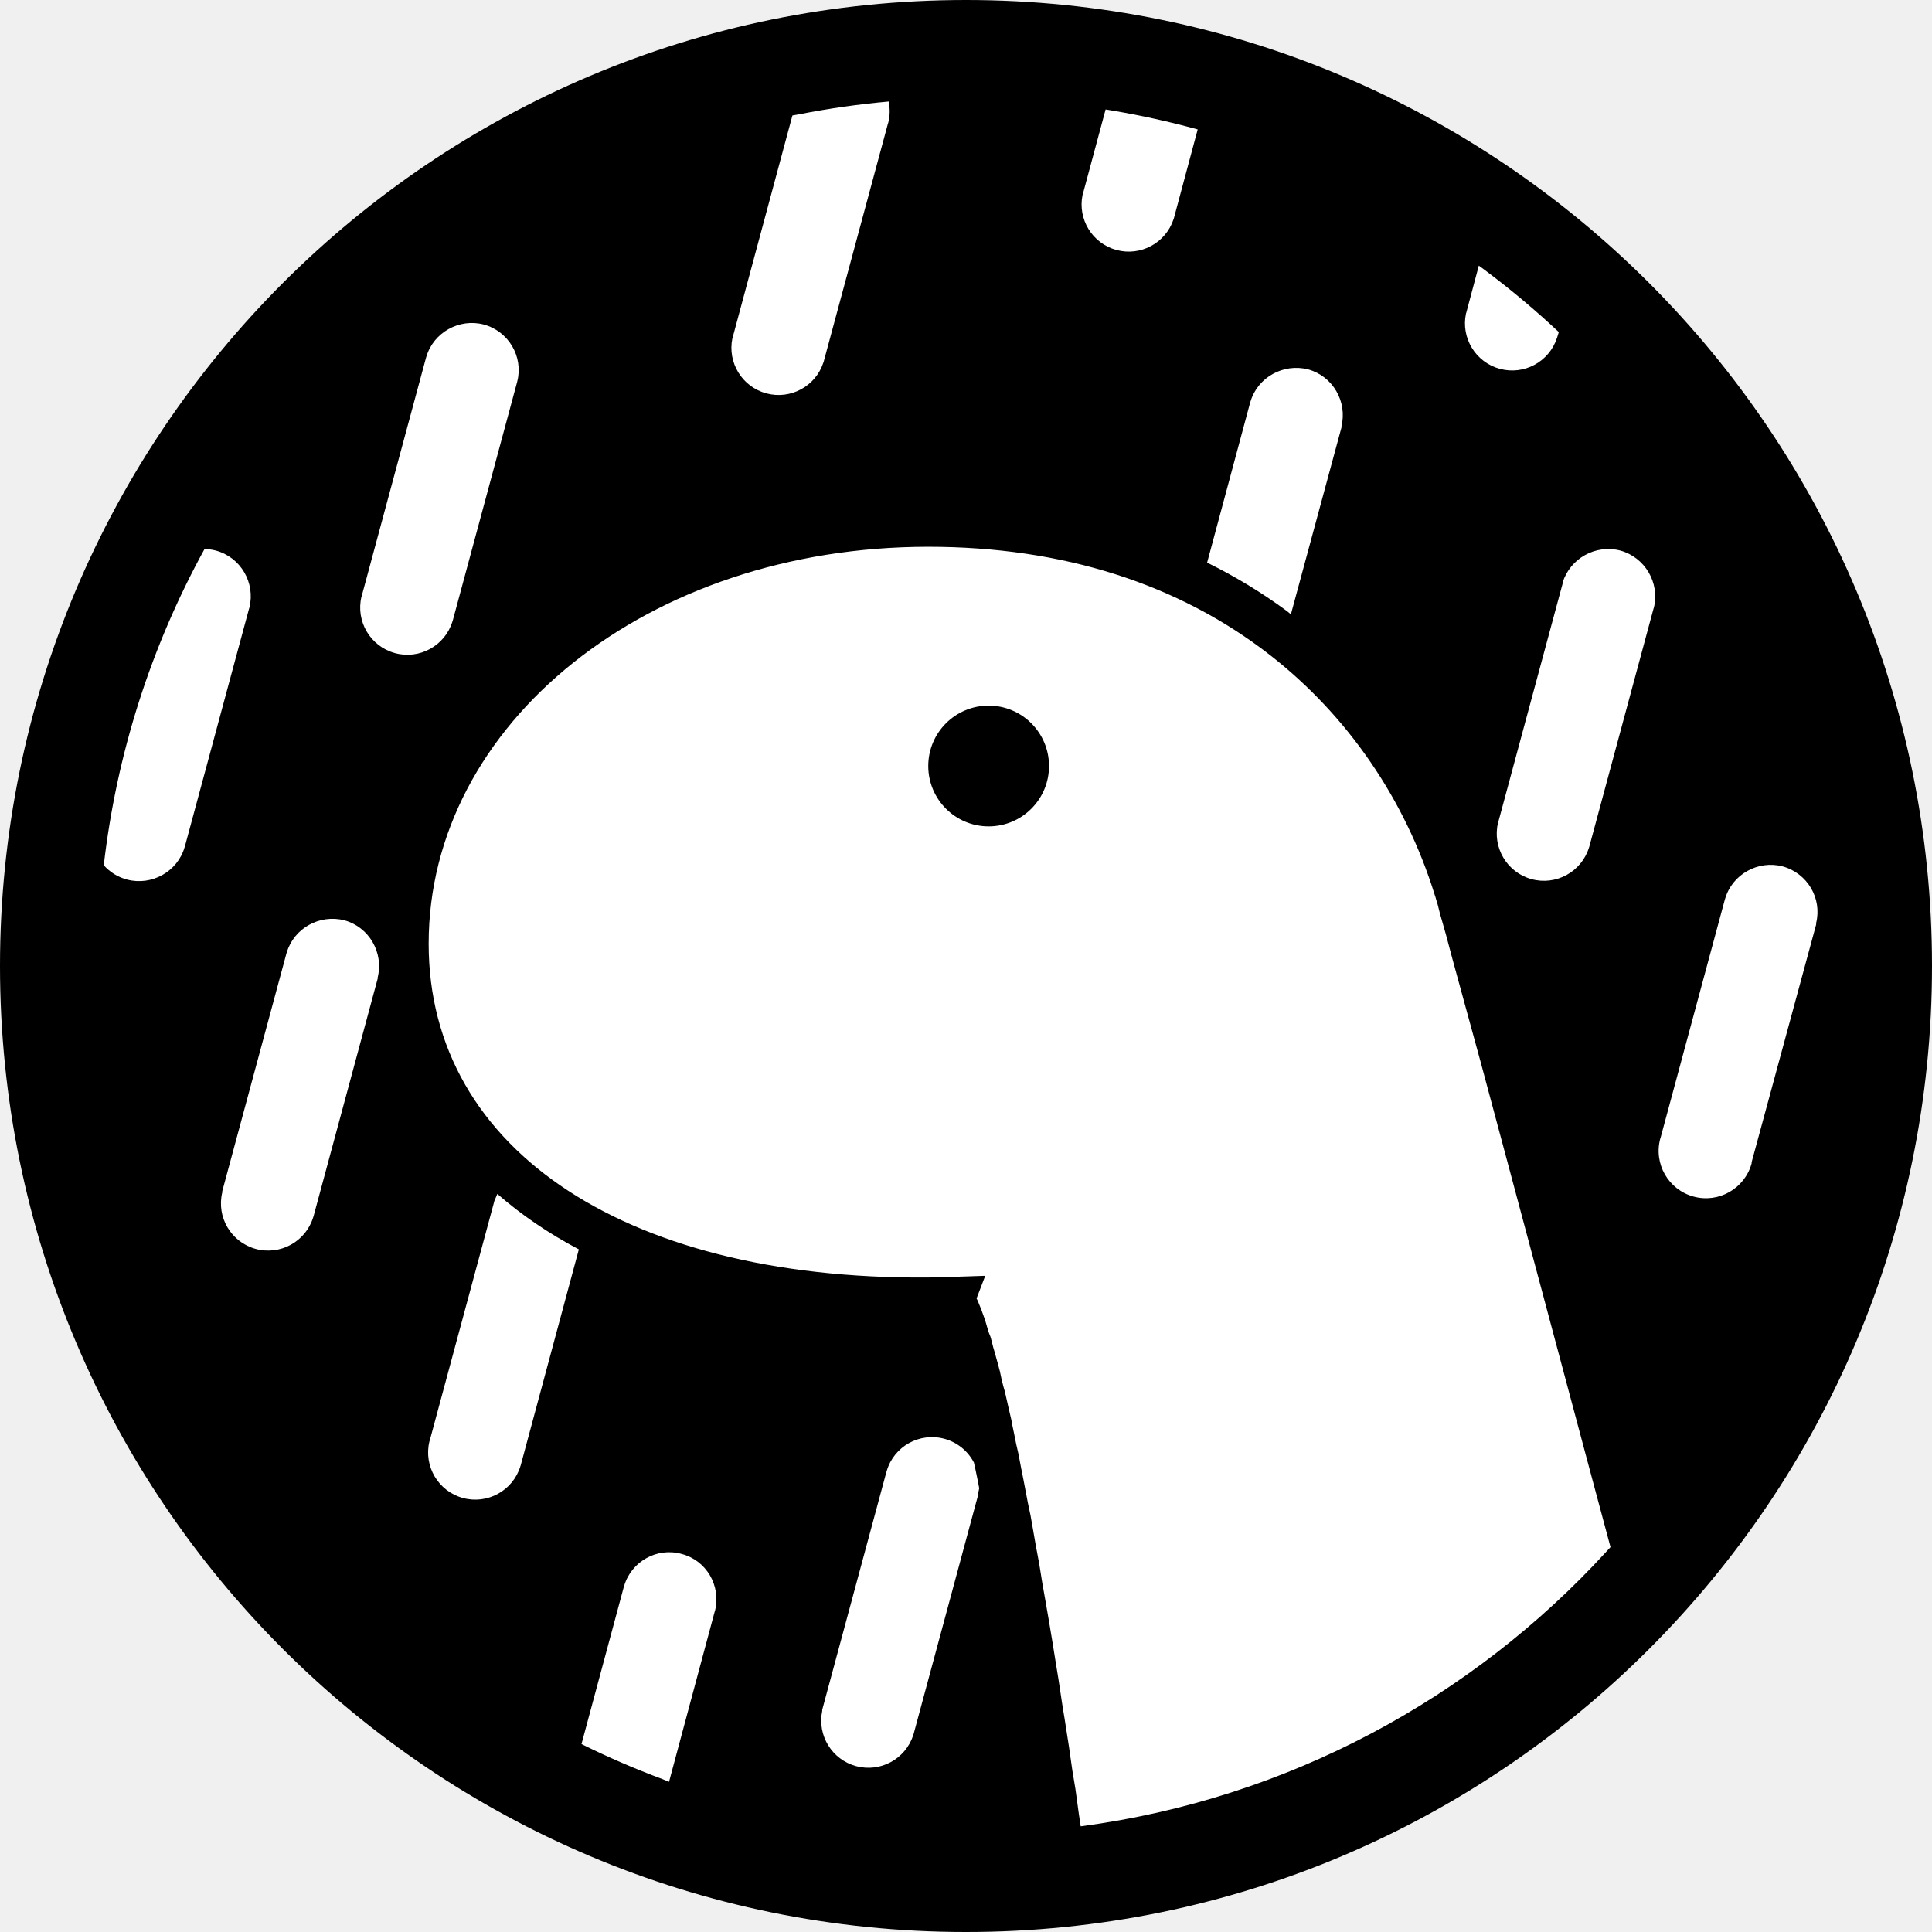
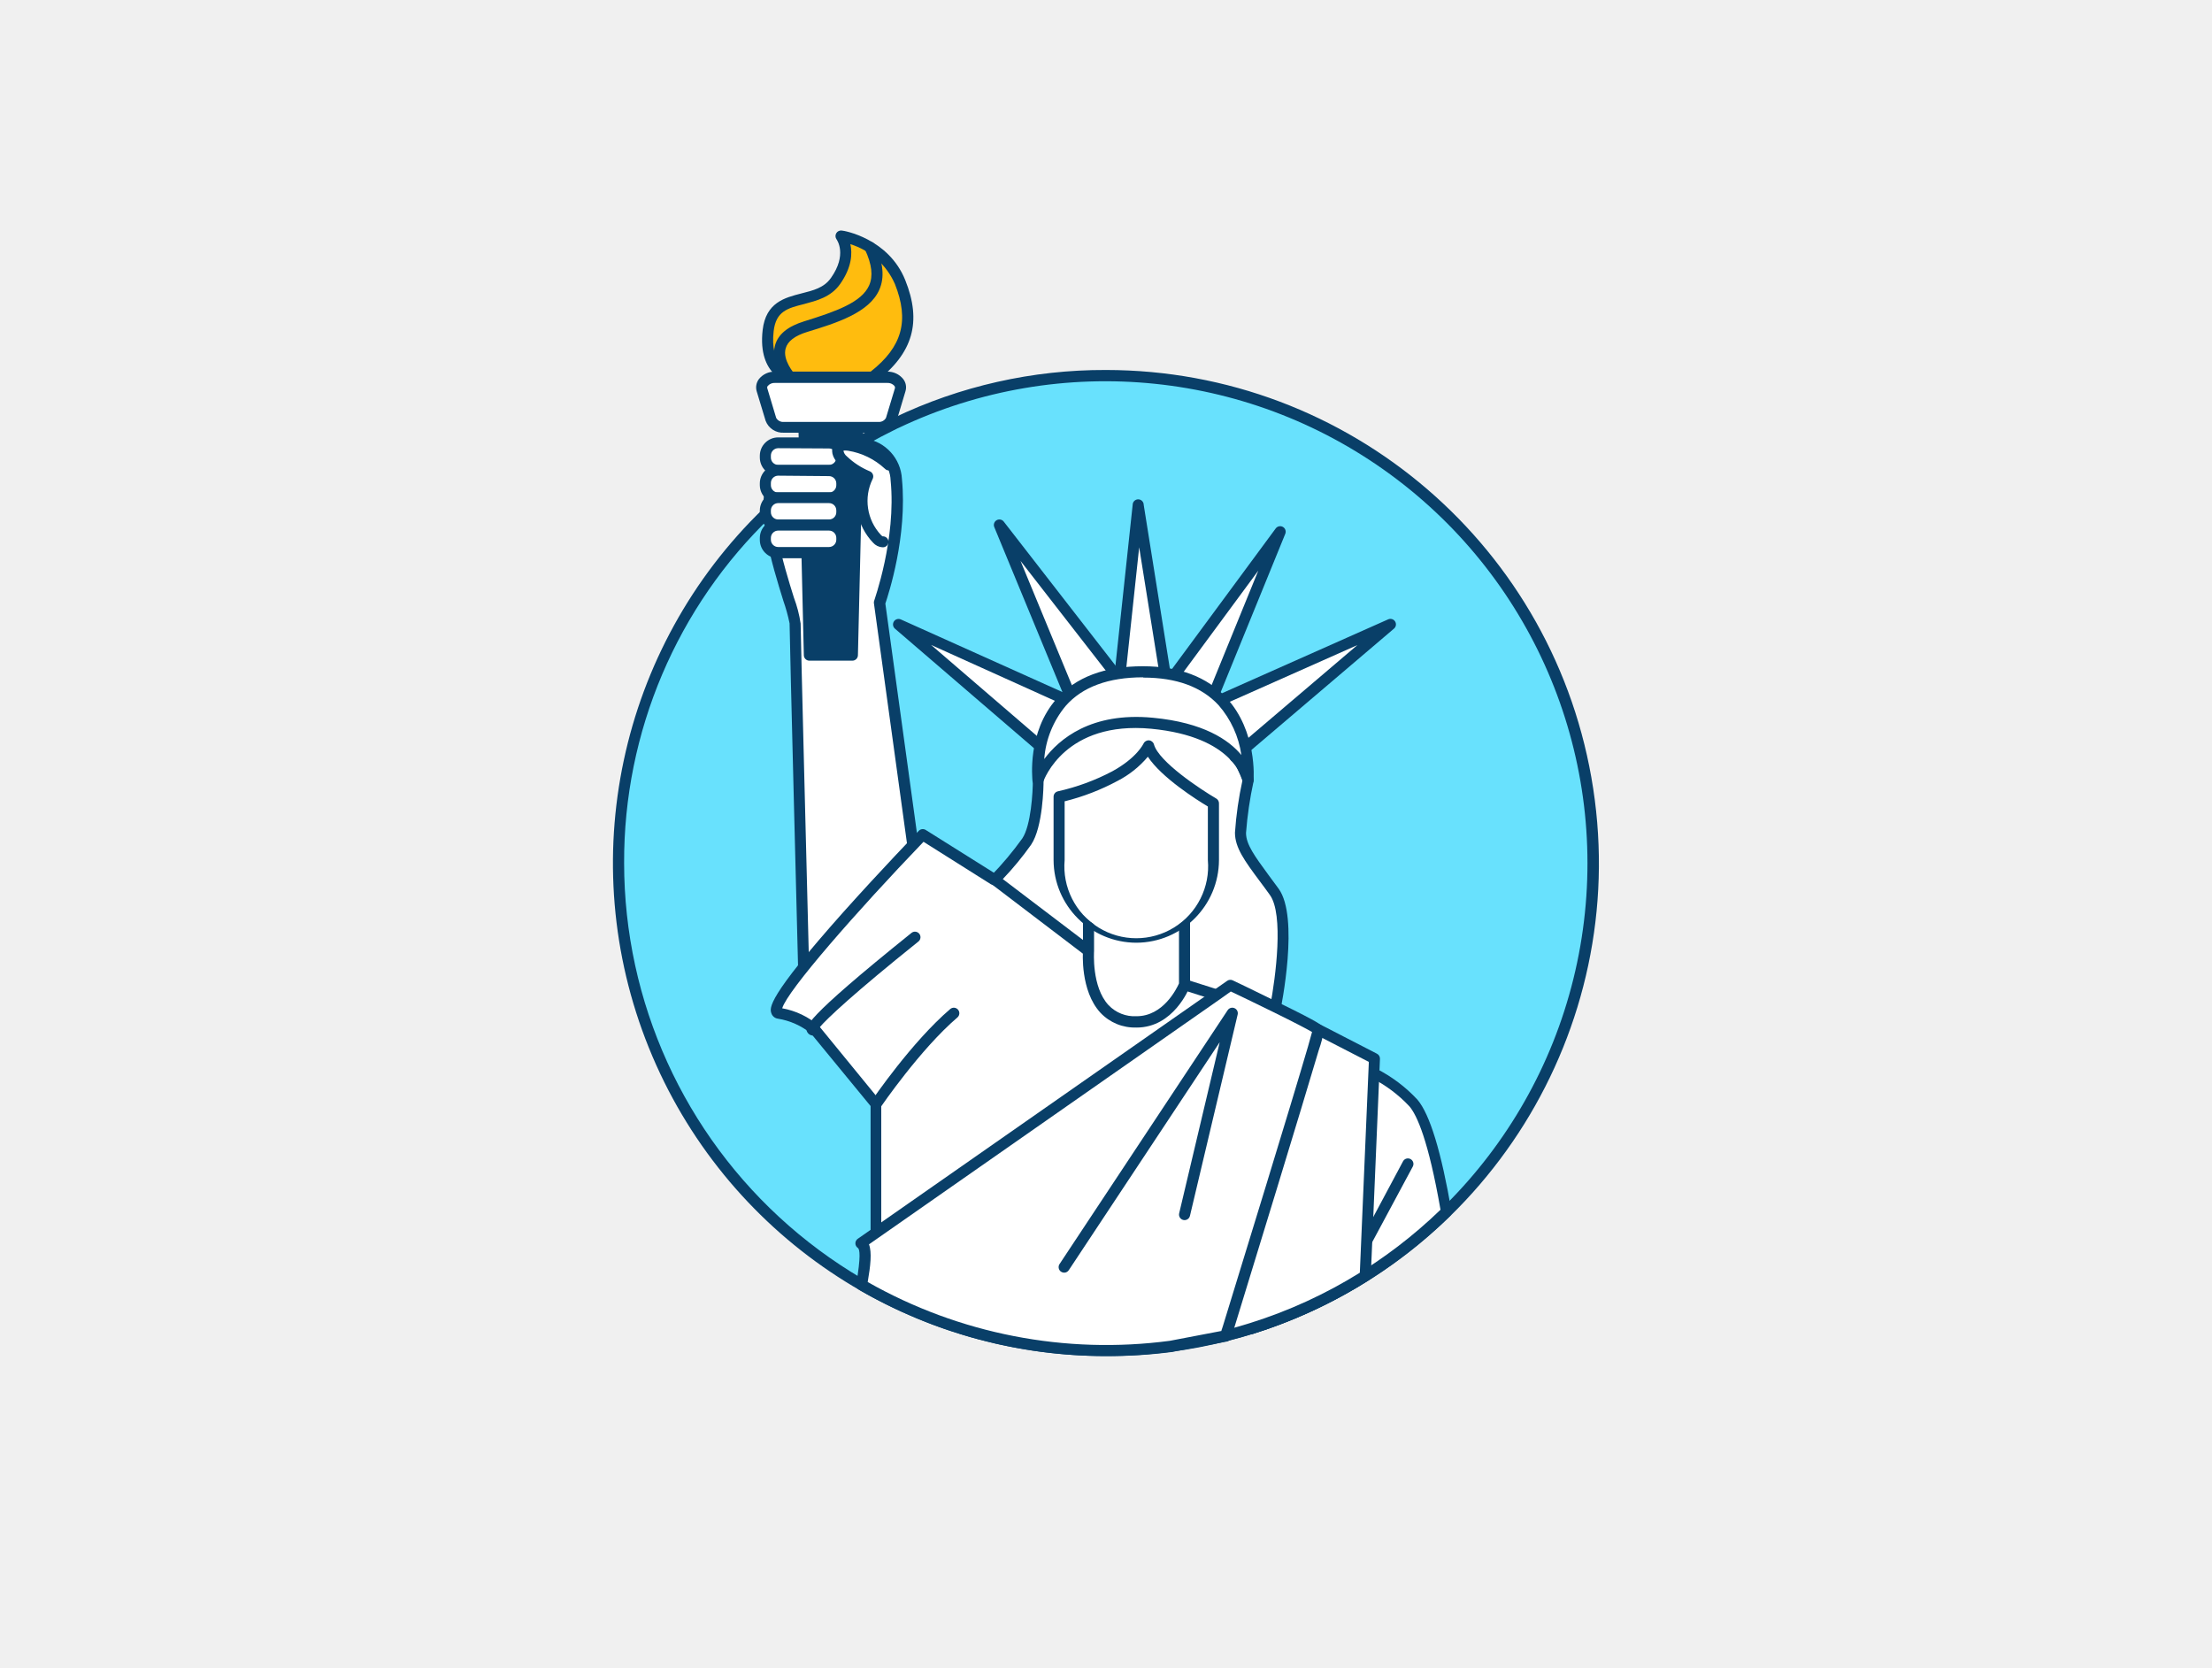
- <svg xmlns="http://www.w3.org/2000/svg" width="512" height="512" viewBox="0 0 5120 5120">
-   <path d="M2560 0a2560 2560 0 1 1 0 5120 2560 2560 0 0 1 0-5120z" />
-   <path fill="#fff" d="M2460 1449c-744 0-1324 469-1324 1052 0 550 533 901 1359 884l25-1 91-3-23 60 3 6a668 668 0 0 1 18 47l2 6 3 10 4 14 3 9 4 10 3 11 4 16 5 17 3 11 5 18 5 19 4 19 5 20 4 14 5 22 5 22 7 30 3 16 5 24 5 25 6 26 7 37 6 30 8 42 4 21 7 33 6 34 8 46 9 48 8 50 9 51 9 52 9 54 9 56 7 43 11 73 5 30 12 77 9 63 8 48 9 66 5 33c549-73 1037-339 1393-728l11-12-51-190-135-505-84-314-74-276-46-168-29-106-17-64-16-56-6-24-4-13-2-7-2-6c-78-251-229-473-435-634-242-189-549-288-907-288zm-654 2669c-65-18-133 20-152 85l-1 3-112 416a2287 2287 0 0 0 215 93l17 7 121-451 1-3c16-66-23-133-89-150zm697-305c-66-18-134 20-153 85l-1 3-170 630v3a125 125 0 0 0 241 65l1-3 170-630v-3l3-14 1-5-4-21-6-29-4-18a125 125 0 0 0-78-63zm-1185-649-8 19-1 4-170 630-1 3a125 125 0 0 0 241 66l1-3 154-572c-80-42-153-92-216-147zm-405-725c-66-17-134 21-153 85l-1 3-170 630v3a125 125 0 0 0 241 66l1-3 170-630v-3c16-66-23-133-88-151zm3811-143c-65-17-133 21-152 85l-1 3-170 630-1 3a125 125 0 0 0 242 66v-3l171-630v-4c16-65-23-132-89-150zM542 1455a2284 2284 0 0 0-267 838 124 124 0 0 0 62 38c65 17 133-21 152-85l1-3 170-630 1-3c16-66-23-133-89-151a127 127 0 0 0-30-4zm3752 4c-66-17-133 21-153 85v3l-170 630-1 3a125 125 0 0 0 241 66l1-3 170-630 1-3c16-66-24-133-89-151z" />
-   <path d="M2620 1870a160 160 0 1 1 0 320 160 160 0 0 1 0-320z" />
-   <path fill="#fff" d="M1282 860c-65-17-133 21-152 85l-1 3-170 630-1 3a125 125 0 0 0 241 66l1-3 170-630 1-4c16-65-23-132-89-150zm2185 119c-66-17-134 21-153 85l-1 3-114 424a1399 1399 0 0 1 211 128l11 9 134-495v-3c16-66-23-133-88-151zM2355 269a2299 2299 0 0 0-238 34l-17 3-158 587-1 3a125 125 0 0 0 241 65l1-3 170-630 1-3a124 124 0 0 0 1-56zm1564 435-33 124-1 3a125 125 0 0 0 241 65l1-3 4-13a2312 2312 0 0 0-197-165l-15-11zm-989-414-60 223-1 3a125 125 0 0 0 241 65l1-3 63-235a2286 2286 0 0 0-226-50l-18-3z" />
+ <svg xmlns="http://www.w3.org/2000/svg" viewBox="0 0 400 300" width="406" height="306" class="illustration styles_illustrationTablet__1DWOa">
+   <g id="_226_statue_of_liberty_outline" data-name="#226_statue_of_liberty_outline">
+     <path d="M288.15,155.31a87.82,87.82,0,0,1-26.59,63.08A86.92,86.92,0,0,1,246.88,230a88,88,0,0,1-20.56,9.5c-1.54.48-3.1.91-4.68,1.31a84.37,84.37,0,0,1-10,1.91A88.15,88.15,0,0,1,138.77,91.9c.4-.39.79-.76,1.21-1.14.78-.73,1.58-1.45,2.39-2.15q2-1.71,4-3.29c.85-.67,1.73-1.31,2.61-1.93,1.38-1,2.79-1.93,4.23-2.82.92-.59,1.85-1.15,2.8-1.68a5.64,5.64,0,0,1,.53-.31c1.46-.83,3-1.62,4.48-2.36.32-.17.61-.32.93-.47h0a88.18,88.18,0,0,1,126.14,79.56Z" fill="#68e1fd" />
+     <path d="M200,244.46A89.14,89.14,0,0,1,138.08,91.18c.41-.4.8-.78,1.22-1.16.78-.73,1.59-1.46,2.41-2.17,1.34-1.15,2.71-2.27,4.1-3.33.83-.64,1.72-1.3,2.65-2,1.47-1,2.91-2,4.27-2.85.85-.55,1.79-1.11,2.84-1.7a5.36,5.36,0,0,1,.55-.32c1.47-.84,3-1.64,4.51-2.38.3-.16.61-.32.94-.47l.08,0A88.09,88.09,0,0,1,200,66.16a89.17,89.17,0,0,1,26.62,174.26c-1.45.46-3,.89-4.73,1.33a85.35,85.35,0,0,1-10.09,1.93A89.37,89.37,0,0,1,200,244.46ZM162.34,76.7c-.27.12-.52.25-.8.4q-2.26,1.11-4.46,2.35l-.49.28c-1.05.6-2,1.15-2.79,1.68-1.34.83-2.75,1.77-4.19,2.79-.9.64-1.77,1.28-2.58,1.91-1.36,1-2.71,2.13-4,3.25-.8.7-1.59,1.41-2.36,2.13-.41.37-.79.74-1.18,1.12a86.4,86.4,0,0,0-26.63,62.7,87.2,87.2,0,0,0,98.69,86.39,85.59,85.59,0,0,0,9.86-1.89c1.7-.43,3.21-.85,4.62-1.3A87.16,87.16,0,1,0,162.44,76.66Z" fill="#093f68" />
+     <path d="M261.56,218.39A86.92,86.92,0,0,1,246.88,230a88,88,0,0,1-20.56,9.5c-1.44,0-2.88.06-4.29.06a99.45,99.45,0,0,1-17.64-1.17A33.53,33.53,0,0,1,199,237l12.84-17.1h0l3-4,19.14-25.48,1.82-1.07,1.21-.71.41.13a66.57,66.57,0,0,1,10.94,4.57,25.92,25.92,0,0,1,7.19,5.4C258.16,201.66,260.16,210.21,261.56,218.39Z" fill="#fff" />
+     <path d="M220.9,240.53a96.7,96.7,0,0,1-16.69-1.19,33.89,33.89,0,0,1-5.51-1.41,1,1,0,0,1-.46-1.54l12.84-17.1,0,0,22.14-29.46a1.2,1.2,0,0,1,.29-.26l3-1.78a1,1,0,0,1,.78-.1l.44.14a67.17,67.17,0,0,1,11.12,4.65,26.53,26.53,0,0,1,7.47,5.62c2.24,2.63,4.31,9.42,6.16,20.18a1,1,0,0,1-.29.88,89.12,89.12,0,0,1-35.64,21.31,1.28,1.28,0,0,1-.27.05c-1.45,0-2.9.06-4.32.06Zm-20.22-4.06a36,36,0,0,0,3.88.91A97.1,97.1,0,0,0,222,238.53c1.36,0,2.74,0,4.13-.06A87.26,87.26,0,0,0,260.49,218c-2.19-12.55-4.26-17.1-5.62-18.69a24.57,24.57,0,0,0-6.91-5.17,65.66,65.66,0,0,0-10.75-4.49l-2.47,1.45-22.05,29.34,0,.05Z" fill="#093f68" />
+     <path d="M247.15,224.65a1,1,0,0,1-.88-1.48l7.44-13.92a1,1,0,0,1,1.77.94L248,224.12A1,1,0,0,1,247.15,224.65Z" fill="#093f68" />
+     <path d="M221.64,240.78c1.58-.4,3.14-.83,4.68-1.31a88,88,0,0,0,20.56-9.5l.27-6.33,1.29-30.33.11-2.63-10.18-5.24h0l-2.49,3.86-31.49,49.05-2,3.08s-8.16-.9,4.28.88a42.8,42.8,0,0,0,5,.37" fill="#fff" />
+     <path d="M211.67,243.69h0a42.35,42.35,0,0,1-5.11-.38c-7.89-1.13-7.89-1.13-7.76-2.21s.61-1,3.12-.72l1.64-2.56,34-52.87a1.09,1.09,0,0,1,.35-.36,1,1,0,0,1,1,0L249,189.79a1,1,0,0,1,.54.93l-.11,2.63L247.88,230a1,1,0,0,1-.47.8,88.4,88.4,0,0,1-20.79,9.61c-1.44.46-3,.89-4.73,1.33a1,1,0,1,1-.49-1.93c1.7-.44,3.22-.86,4.62-1.31a86.41,86.41,0,0,0,19.88-9.11l1.63-38.12-8.8-4.53-2,3.1-32.79,51.06,2.9.42a40.26,40.26,0,0,0,4.86.36,1,1,0,0,1,1,1A1,1,0,0,1,211.67,243.69Z" fill="#093f68" />
+     <path d="M165.17,152.87,159,108.33S163.2,97,162.11,86s-18.52-6.5-22.09,0,3.76,23.73,3.76,26,1.56,62.94,1.56,62.94Z" fill="#fff" />
+     <path d="M145.34,175.94a1.07,1.07,0,0,1-.35-.06,1,1,0,0,1-.65-.91c-.06-2.48-1.56-60.72-1.56-63a31.14,31.14,0,0,0-1.13-4.09c-2-6.44-5.36-17.21-2.51-22.38,2.57-4.67,11.31-8.17,17.32-6.94a7.81,7.81,0,0,1,6.64,7.32c1,10.37-2.42,20.78-3,22.52l6.1,44.31a1,1,0,0,1-.24.8l-19.84,22.07A1,1,0,0,1,145.34,175.94Zm8.47-95.6c-5,0-11,2.74-12.92,6.15-2.43,4.43.88,15.09,2.67,20.82a22.65,22.65,0,0,1,1.22,4.69c0,2,1.2,48.92,1.49,60.4l17.85-19.85-6.07-44.09a1,1,0,0,1,0-.48c0-.11,4.06-11.22,3-21.87a5.8,5.8,0,0,0-5.05-5.56A11,11,0,0,0,153.81,80.34Z" fill="#093f68" />
+     <path d="M179.85,158.33l-13-8.14s-30.41,31.49-26.05,32.28a13.18,13.18,0,0,1,6.56,3l11.05,13.45v29.49S208,191,214.2,186.82a40.61,40.61,0,0,1,12.5-5.54Z" fill="#fff" />
+     <path d="M158.43,229.38a1,1,0,0,1-1-1V199.25l-10.78-13.12a12.69,12.69,0,0,0-6-2.68,1.44,1.44,0,0,1-1.17-1c-.3-.94-.86-2.69,13-18.24,6.69-7.49,13.6-14.65,13.66-14.72a1,1,0,0,1,1.26-.16l12.92,8.11,46.81,22.93a1,1,0,0,1-.22,1.88,39.77,39.77,0,0,0-12.16,5.39c-6.06,4.09-55.24,41.15-55.73,41.52A1,1,0,0,1,158.43,229.38Zm-17-47.81a13.88,13.88,0,0,1,6.63,3.16.27.27,0,0,1,.07.08l11,13.45a1,1,0,0,1,.23.63v27.48c8.7-6.55,48.66-36.63,54.21-40.38a41.9,41.9,0,0,1,10.28-5l-44.51-21.8-.09,0L167,151.47C154.81,164.17,142.39,178.36,141.45,181.57Z" fill="#093f68" />
+     <path d="M187.71,140.31s0,8-2.07,11.12a59.65,59.65,0,0,1-5.79,6.9l17,12.91s10,7.07,17.36,6.08l16.25,5.15s3.57-17,0-22-6.13-7.71-6.13-10.68a68.46,68.46,0,0,1,1.38-9.51s-7.12-20.37-20.18-14.63S190.48,127.84,187.71,140.31Z" fill="#fff" />
+     <path d="M230.45,183.47a1,1,0,0,1-.3-.05l-16-5.08c-7.62.86-17.43-6-17.85-6.28l-17-12.94a1,1,0,0,1-.39-.72,1,1,0,0,1,.28-.77,58.36,58.36,0,0,0,5.67-6.76c1.58-2.36,1.92-8.42,1.91-10.56a.76.76,0,0,1,0-.21c2.07-9.33,3.81-10.24,10.16-12.29a78.19,78.19,0,0,0,8.22-3,11.36,11.36,0,0,1,9.42-.15c7.85,3.41,11.94,14.89,12.11,15.37a1,1,0,0,1,0,.54,68.36,68.36,0,0,0-1.36,9.3c0,2.08,1.61,4.24,4,7.51.59.8,1.23,1.65,1.91,2.59,3.71,5.16.54,21,.16,22.75a1,1,0,0,1-.47.66A1,1,0,0,1,230.45,183.47Zm-16.25-7.15a.94.94,0,0,1,.3.05l15.19,4.81c1-5.28,2.47-16.59-.05-20.09-.66-.93-1.3-1.78-1.88-2.56-2.68-3.6-4.44-6-4.44-8.71a64.52,64.52,0,0,1,1.35-9.43c-.64-1.67-4.48-11.15-10.94-13.95a9.44,9.44,0,0,0-7.81.15,78.79,78.79,0,0,1-8.41,3.13c-5.7,1.83-6.9,2.22-8.8,10.7,0,1.05-.12,8.38-2.24,11.56a54.93,54.93,0,0,1-5.13,6.23l16.1,12.23c.07.05,9.77,6.82,16.63,5.89Z" fill="#093f68" />
+     <path d="M196.84,162.48v8.76s-1,12.81,8.68,12.81c6.09,0,8.68-6.73,8.68-6.73v-20Z" fill="#fff" />
+     <path d="M205.52,185.05a8.52,8.52,0,0,1-6.53-2.67c-3.67-4-3.17-10.93-3.15-11.22v-8.68a1,1,0,0,1,.71-.95l17.37-5.2a1,1,0,0,1,1.28,1v20a1,1,0,0,1-.06.36c-.12.3-2.92,7.37-9.62,7.37Zm-7.68-21.82v8c0,.14-.46,6.46,2.62,9.78a6.5,6.5,0,0,0,5.06,2h0c4.85,0,7.26-5,7.68-5.93V158.63Z" fill="#093f68" />
+     <polygon points="218.73 126.69 251.38 112.17 223.32 136.06 218.73 126.69" fill="#fff" />
+     <path d="M223.32,137.06l-.2,0a1,1,0,0,1-.7-.54l-4.59-9.37a1,1,0,0,1,.49-1.36L251,111.26a1,1,0,0,1,1.06,1.68L224,136.82A1,1,0,0,1,223.32,137.06Zm-3.24-9.88,3.57,7.28,21.81-18.56Z" fill="#093f68" />
+     <polygon points="211.01 123.16 231.49 95.4 218.73 126.69 211.01 123.16" fill="#fff" />
+     <path d="M218.73,127.69a1.06,1.06,0,0,1-.42-.09l-7.71-3.54a1,1,0,0,1-.56-.65,1,1,0,0,1,.17-.85l20.48-27.75a1,1,0,0,1,1.29-.28,1,1,0,0,1,.44,1.25l-12.76,31.29a1,1,0,0,1-.56.55A1.21,1.21,0,0,1,218.73,127.69Zm-6.18-4.93,5.65,2.58,9.34-22.9Z" fill="#093f68" />
+     <polygon points="192.43 125.65 162.48 112.17 188.9 134.88 192.43 125.65" fill="#fff" />
+     <path d="M188.9,135.88a1,1,0,0,1-.65-.24l-26.42-22.71a1,1,0,0,1,1.06-1.67l30,13.48a1,1,0,0,1,.53,1.27l-3.54,9.23a1,1,0,0,1-.68.61Zm-20.52-20,20.09,17.28,2.69-7Z" fill="#093f68" />
+     <polygon points="202.41 122.12 180.74 94.22 194.54 127.61 202.41 122.12" fill="#fff" />
+     <path d="M194.54,128.61a1.35,1.35,0,0,1-.28,0,1,1,0,0,1-.64-.58L179.81,94.6a1,1,0,0,1,1.72-1l21.66,27.9a1,1,0,0,1-.21,1.44l-7.87,5.49A1,1,0,0,1,194.54,128.61Zm-10-27.93,10.5,25.4,6-4.18Z" fill="#093f68" />
+     <polygon points="211.01 123.16 205.82 90.66 202.26 123.9 211.01 123.16" fill="#fff" />
+     <path d="M202.26,124.9a1,1,0,0,1-1-1.11l3.56-33.24a1,1,0,0,1,2,0L212,123a1,1,0,0,1-.2.77,1,1,0,0,1-.7.38l-8.76.74ZM206,98.22l-2.63,24.58,6.48-.55Z" fill="#093f68" />
+     <path d="M187.71,140.31s4-11.84,20.58-10.28c16.06,1.52,17.41,10.28,17.41,10.28s1.61-19.54-19-19.58C185.34,120.7,187.71,140.31,187.71,140.31Z" fill="#fff" />
+     <path d="M225.7,141.31a1,1,0,0,1-1-.84c-.06-.32-1.54-8-16.52-9.44-15.51-1.46-19.38,9.15-19.54,9.61a1,1,0,0,1-1.94-.21c0-.35-1-8.78,4.38-14.83,3.46-3.9,8.69-5.87,15.55-5.87h.06c6.54,0,11.62,1.93,15.09,5.71,5.56,6.05,4.93,14.59,4.9,14.95a1,1,0,0,1-1,.92Zm-19-19.58c-6.26,0-11,1.74-14,5.18a17,17,0,0,0-3.87,9.6c2.68-3.59,8.46-8.54,19.65-7.47,9.13.86,13.73,4,16,6.74a17.42,17.42,0,0,0-4.11-9c-3.08-3.34-7.66-5-13.61-5Z" fill="#093f68" />
+     <path d="M207.75,134.14s-1.19,2.82-6.09,5.49a40.32,40.32,0,0,1-10.09,3.71v11.43a14,14,0,0,0,14,13.95h0a14,14,0,0,0,13.95-13.95V144.53S208.92,138.36,207.75,134.14Z" fill="#fff" />
+     <path d="M205.52,169.72a15,15,0,0,1-15-14.95V143.34a1,1,0,0,1,.8-1,39.61,39.61,0,0,0,9.81-3.61c4.47-2.44,5.64-5,5.65-5a1,1,0,0,1,1-.6,1,1,0,0,1,.89.73c.87,3.14,8.43,8.13,11.27,9.79a1,1,0,0,1,.49.87v10.24A15,15,0,0,1,205.52,169.72Zm-13-25.58v10.63a13,13,0,1,0,25.9,0v-9.68c-2-1.2-8.39-5.24-10.85-9a17.79,17.79,0,0,1-5.48,4.37A41.2,41.2,0,0,1,192.57,144.14Z" fill="#093f68" />
+     <path d="M221.64,240.78c.12-.34.24-.76.39-1.25,2.82-9.14,12.48-40.52,15.47-50.8.54-1.93.87-3.11.87-3.28h0c-.1-.28-3.86-2.2-7.7-4.08-4.06-2-8.23-4-8.23-4l-1.51,1.06-1,.69-57.74,40.33L155.66,224c1.2.76.77,4,.15,7.57a88.31,88.31,0,0,0,55.86,11.1Z" fill="#fff" />
+     <path d="M200,244.46a89,89,0,0,1-44.69-12,1,1,0,0,1-.49-1c.88-5,.65-6.33.31-6.55a1,1,0,0,1,0-1.67l66.78-46.63a1,1,0,0,1,1-.09s4.22,2,8.24,4c7.91,3.86,8,4.19,8.2,4.63a1.07,1.07,0,0,1,.06.35,19.14,19.14,0,0,1-.91,3.56c-3,10.16-12.29,40.49-15.36,50.46l-.17.57-.34,1.07a1,1,0,0,1-.76.67l-10,1.9A89.26,89.26,0,0,1,200,244.46Zm-43.09-13.39a87.36,87.36,0,0,0,54.63,10.63l9.33-1.78c0-.15.09-.31.14-.48l.18-.57c3.07-10,12.4-40.28,15.35-50.42.17-.62.53-1.87.72-2.59-.91-.53-3.23-1.75-7-3.6-3.17-1.57-6.44-3.13-7.69-3.72l-2,1.42-63.43,44.3C157.69,225.71,157.41,228.15,156.91,231.07Zm64.73,9.72h0Z" fill="#093f68" />
+     <path d="M158.43,198.89s7.12-10.49,14-16.42" fill="#fff" />
+     <path d="M158.43,199.89a1,1,0,0,1-.56-.17,1,1,0,0,1-.27-1.39c.29-.43,7.28-10.67,14.23-16.62a1,1,0,1,1,1.3,1.52c-6.75,5.78-13.81,16.12-13.88,16.22A1,1,0,0,1,158.43,199.89Z" fill="#093f68" />
+     <path d="M147.38,185.44c-2.68.79,5-6.27,18.07-16.72" fill="#fff" />
+     <path d="M147.05,186.5a1.17,1.17,0,0,1-1.07-.61c-.44-.85-1-2,18.85-17.95a1,1,0,0,1,1.4.15,1,1,0,0,1-.15,1.41c-11.7,9.38-16.5,13.91-17.85,15.5,0,.05.05.11.07.17a1,1,0,0,1-.64,1.23A2.09,2.09,0,0,1,147.05,186.5Z" fill="#093f68" />
+     <polyline points="192.43 228.38 222.83 182.47 214.2 218.88" fill="#fff" />
+     <path d="M192.43,229.38a1,1,0,0,1-.55-.17,1,1,0,0,1-.28-1.39l30.4-45.9a1,1,0,0,1,1.23-.37,1,1,0,0,1,.58,1.15l-8.63,36.41a1,1,0,0,1-1.21.74,1,1,0,0,1-.74-1.2l7.33-30.94-27.29,41.22A1,1,0,0,1,192.43,229.38Z" fill="#093f68" />
+     <polygon points="154.11 117.72 146.36 117.72 145.35 75.63 155.13 75.63 154.11 117.72" fill="#093f68" />
+     <path d="M154.11,118.72h-7.75a1,1,0,0,1-1-1l-1-42.1a1,1,0,0,1,.29-.72,1,1,0,0,1,.71-.3h9.78a1,1,0,0,1,.71.3,1,1,0,0,1,.29.72l-1,42.1A1,1,0,0,1,154.11,118.72Zm-6.77-2h5.8l1-40.09h-7.72Z" fill="#093f68" />
+     <path d="M142.89,67.44s-4.84-.9-4-8.4,8.73-4.1,12.19-9,1-8.12,1-8.12,7.82,1.22,10.69,8.32c2.94,7.3,1.18,12.5-5,17.2Z" fill="#ffbc0e" />
+     <path d="M157.79,68.45h-14.9l-.18,0c-.06,0-5.75-1.17-4.8-9.5.57-5,4-5.86,7-6.63,2.11-.54,4.11-1,5.37-2.83,2.95-4.19,1.07-6.84,1-6.95a1,1,0,0,1-.05-1.12,1,1,0,0,1,1-.47c.35,0,8.42,1.4,11.46,8.94s1.43,13.24-5.28,18.37A1,1,0,0,1,157.79,68.45Zm-14.78-2h14.44c5.73-4.5,7-9.25,4.38-15.83a13,13,0,0,0-8.06-7.21c.37,1.64.3,4.15-1.85,7.21-1.69,2.39-4.25,3-6.52,3.62-3,.75-5.09,1.3-5.5,4.92C139.22,65.15,142.45,66.29,143,66.45Z" fill="#093f68" />
+     <path d="M142.89,68.45a1,1,0,0,1-.74-.33c-.12-.14-2.88-3.25-2-6.42.55-2,2.32-3.43,5.27-4.34,5.82-1.81,10.39-3.43,11.75-6.5.74-1.68.5-3.8-.75-6.47a1,1,0,0,1,1.81-.85c1.51,3.23,1.76,5.89.77,8.13-1.84,4.15-7.76,6-13,7.6-2.26.69-3.58,1.69-3.93,3-.59,2.1,1.55,4.52,1.57,4.55a1,1,0,0,1-.08,1.41A1,1,0,0,1,142.89,68.45Z" fill="#093f68" />
+     <rect x="138.4" y="79.33" width="13.83" height="4.97" rx="2.32" fill="#fff" />
+     <path d="M149.92,85.3h-9.2A3.32,3.32,0,0,1,137.4,82v-.33a3.32,3.32,0,0,1,3.32-3.32h9.2a3.32,3.32,0,0,1,3.31,3.32V82A3.32,3.32,0,0,1,149.92,85.3Zm-9.2-5a1.33,1.33,0,0,0-1.32,1.32V82a1.32,1.32,0,0,0,1.32,1.32h9.2A1.32,1.32,0,0,0,151.23,82v-.33a1.32,1.32,0,0,0-1.31-1.32Z" fill="#093f68" />
+     <rect x="138.4" y="84.3" width="13.83" height="4.97" rx="2.32" fill="#fff" />
+     <path d="M149.92,90.27h-9.2A3.32,3.32,0,0,1,137.4,87v-.33a3.32,3.32,0,0,1,3.32-3.32h9.2a3.32,3.32,0,0,1,3.31,3.32V87A3.32,3.32,0,0,1,149.92,90.27Zm-9.2-5a1.32,1.32,0,0,0-1.32,1.32V87a1.32,1.32,0,0,0,1.32,1.32h9.2A1.32,1.32,0,0,0,151.23,87v-.33a1.32,1.32,0,0,0-1.31-1.32Z" fill="#093f68" />
+     <rect x="138.4" y="89.27" width="13.83" height="4.97" rx="2.32" fill="#fff" />
+     <path d="M149.92,95.23h-9.2a3.32,3.32,0,0,1-3.32-3.31v-.34a3.32,3.32,0,0,1,3.32-3.31h9.2a3.31,3.31,0,0,1,3.31,3.31v.34A3.32,3.32,0,0,1,149.92,95.23Zm-9.2-5a1.32,1.32,0,0,0-1.32,1.31v.34a1.32,1.32,0,0,0,1.32,1.31h9.2a1.31,1.31,0,0,0,1.31-1.31v-.34a1.31,1.31,0,0,0-1.31-1.31Z" fill="#093f68" />
+     <rect x="138.4" y="94.23" width="13.83" height="4.97" rx="2.32" fill="#fff" />
+     <path d="M149.92,100.2h-9.2a3.32,3.32,0,0,1-3.32-3.32v-.33a3.32,3.32,0,0,1,3.32-3.32h9.2a3.32,3.32,0,0,1,3.31,3.32v.33A3.32,3.32,0,0,1,149.92,100.2Zm-9.2-5a1.32,1.32,0,0,0-1.32,1.32v.33a1.32,1.32,0,0,0,1.32,1.32h9.2a1.32,1.32,0,0,0,1.31-1.32v-.33a1.32,1.32,0,0,0-1.31-1.32Z" fill="#093f68" />
+     <path d="M160.65,83.25a13.74,13.74,0,0,0-7.17-3.48,1.84,1.84,0,0,0-1.79.4c-.54.7.06,1.69.7,2.3a14.54,14.54,0,0,0,4.48,2.93,10,10,0,0,0,1.73,11.29,1.34,1.34,0,0,0,1,.53" fill="#fff" />
+     <path d="M159.55,98.22a2.45,2.45,0,0,1-1.66-.82,11,11,0,0,1-2.34-11.5,15.22,15.22,0,0,1-3.85-2.71c-1.26-1.2-1.58-2.63-.81-3.63a2.69,2.69,0,0,1,2.74-.78,14.84,14.84,0,0,1,7.7,3.74A1,1,0,1,1,160,84a12.75,12.75,0,0,0-6.64-3.24c-.67-.1-.84,0-.84,0a1.67,1.67,0,0,0,.6,1,13.53,13.53,0,0,0,4.17,2.72,1,1,0,0,1,.56.58,1,1,0,0,1-.05.81A9,9,0,0,0,159.31,96a1.35,1.35,0,0,0,.29.24,1,1,0,0,1,1.06.89,1,1,0,0,1-.93,1.09Z" fill="#093f68" />
+     <path d="M158.81,76.5H141.76a2.37,2.37,0,0,1-2.35-1.44l-1.62-5.35c-.35-1.16.8-2.27,2.36-2.27h20.28c1.55,0,2.7,1.11,2.35,2.27l-1.61,5.35A2.38,2.38,0,0,1,158.81,76.5Z" fill="#fff" />
+     <path d="M158.81,77.5H141.76a3.34,3.34,0,0,1-3.31-2.15L136.83,70a2.5,2.5,0,0,1,.41-2.2,3.6,3.6,0,0,1,2.91-1.34h20.28a3.58,3.58,0,0,1,2.9,1.34,2.43,2.43,0,0,1,.41,2.2l-1.61,5.36A3.36,3.36,0,0,1,158.81,77.5Zm-18.66-9a1.6,1.6,0,0,0-1.3.53.45.45,0,0,0-.1.44l1.61,5.36a1.45,1.45,0,0,0,1.4.72h17.05a1.45,1.45,0,0,0,1.4-.72l1.62-5.36a.51.51,0,0,0-.1-.44,1.6,1.6,0,0,0-1.3-.53Z" fill="#093f68" />
+   </g>
</svg>
